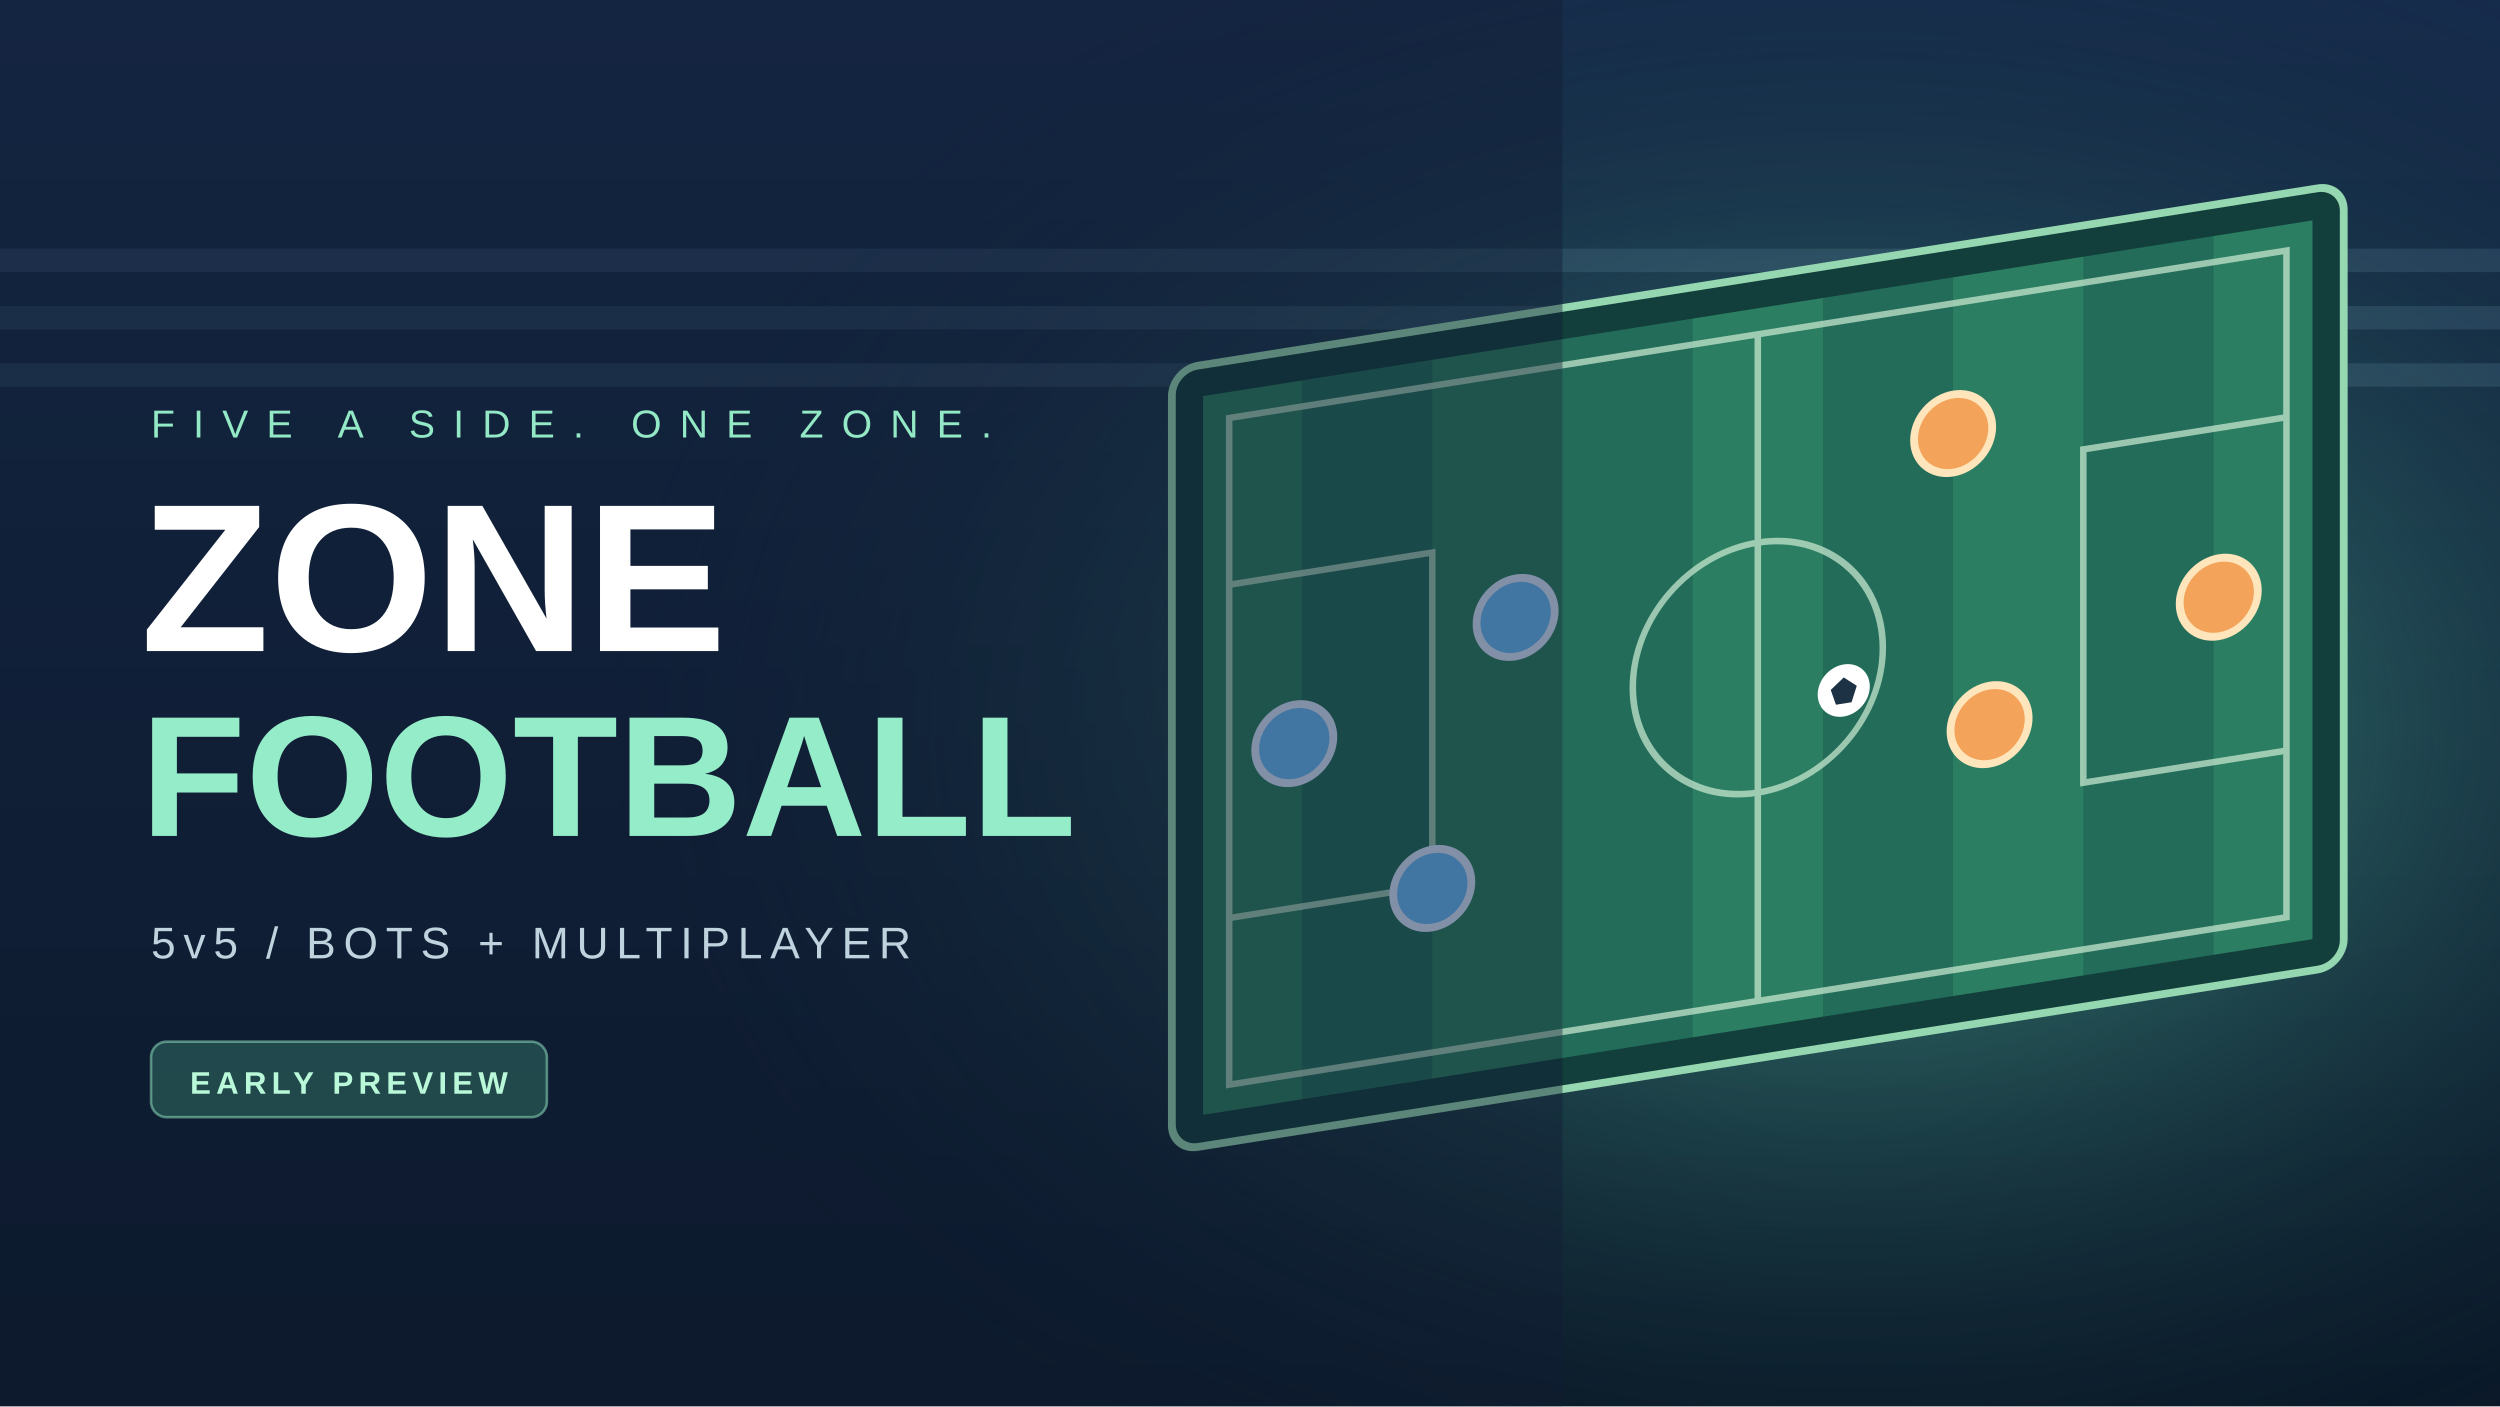
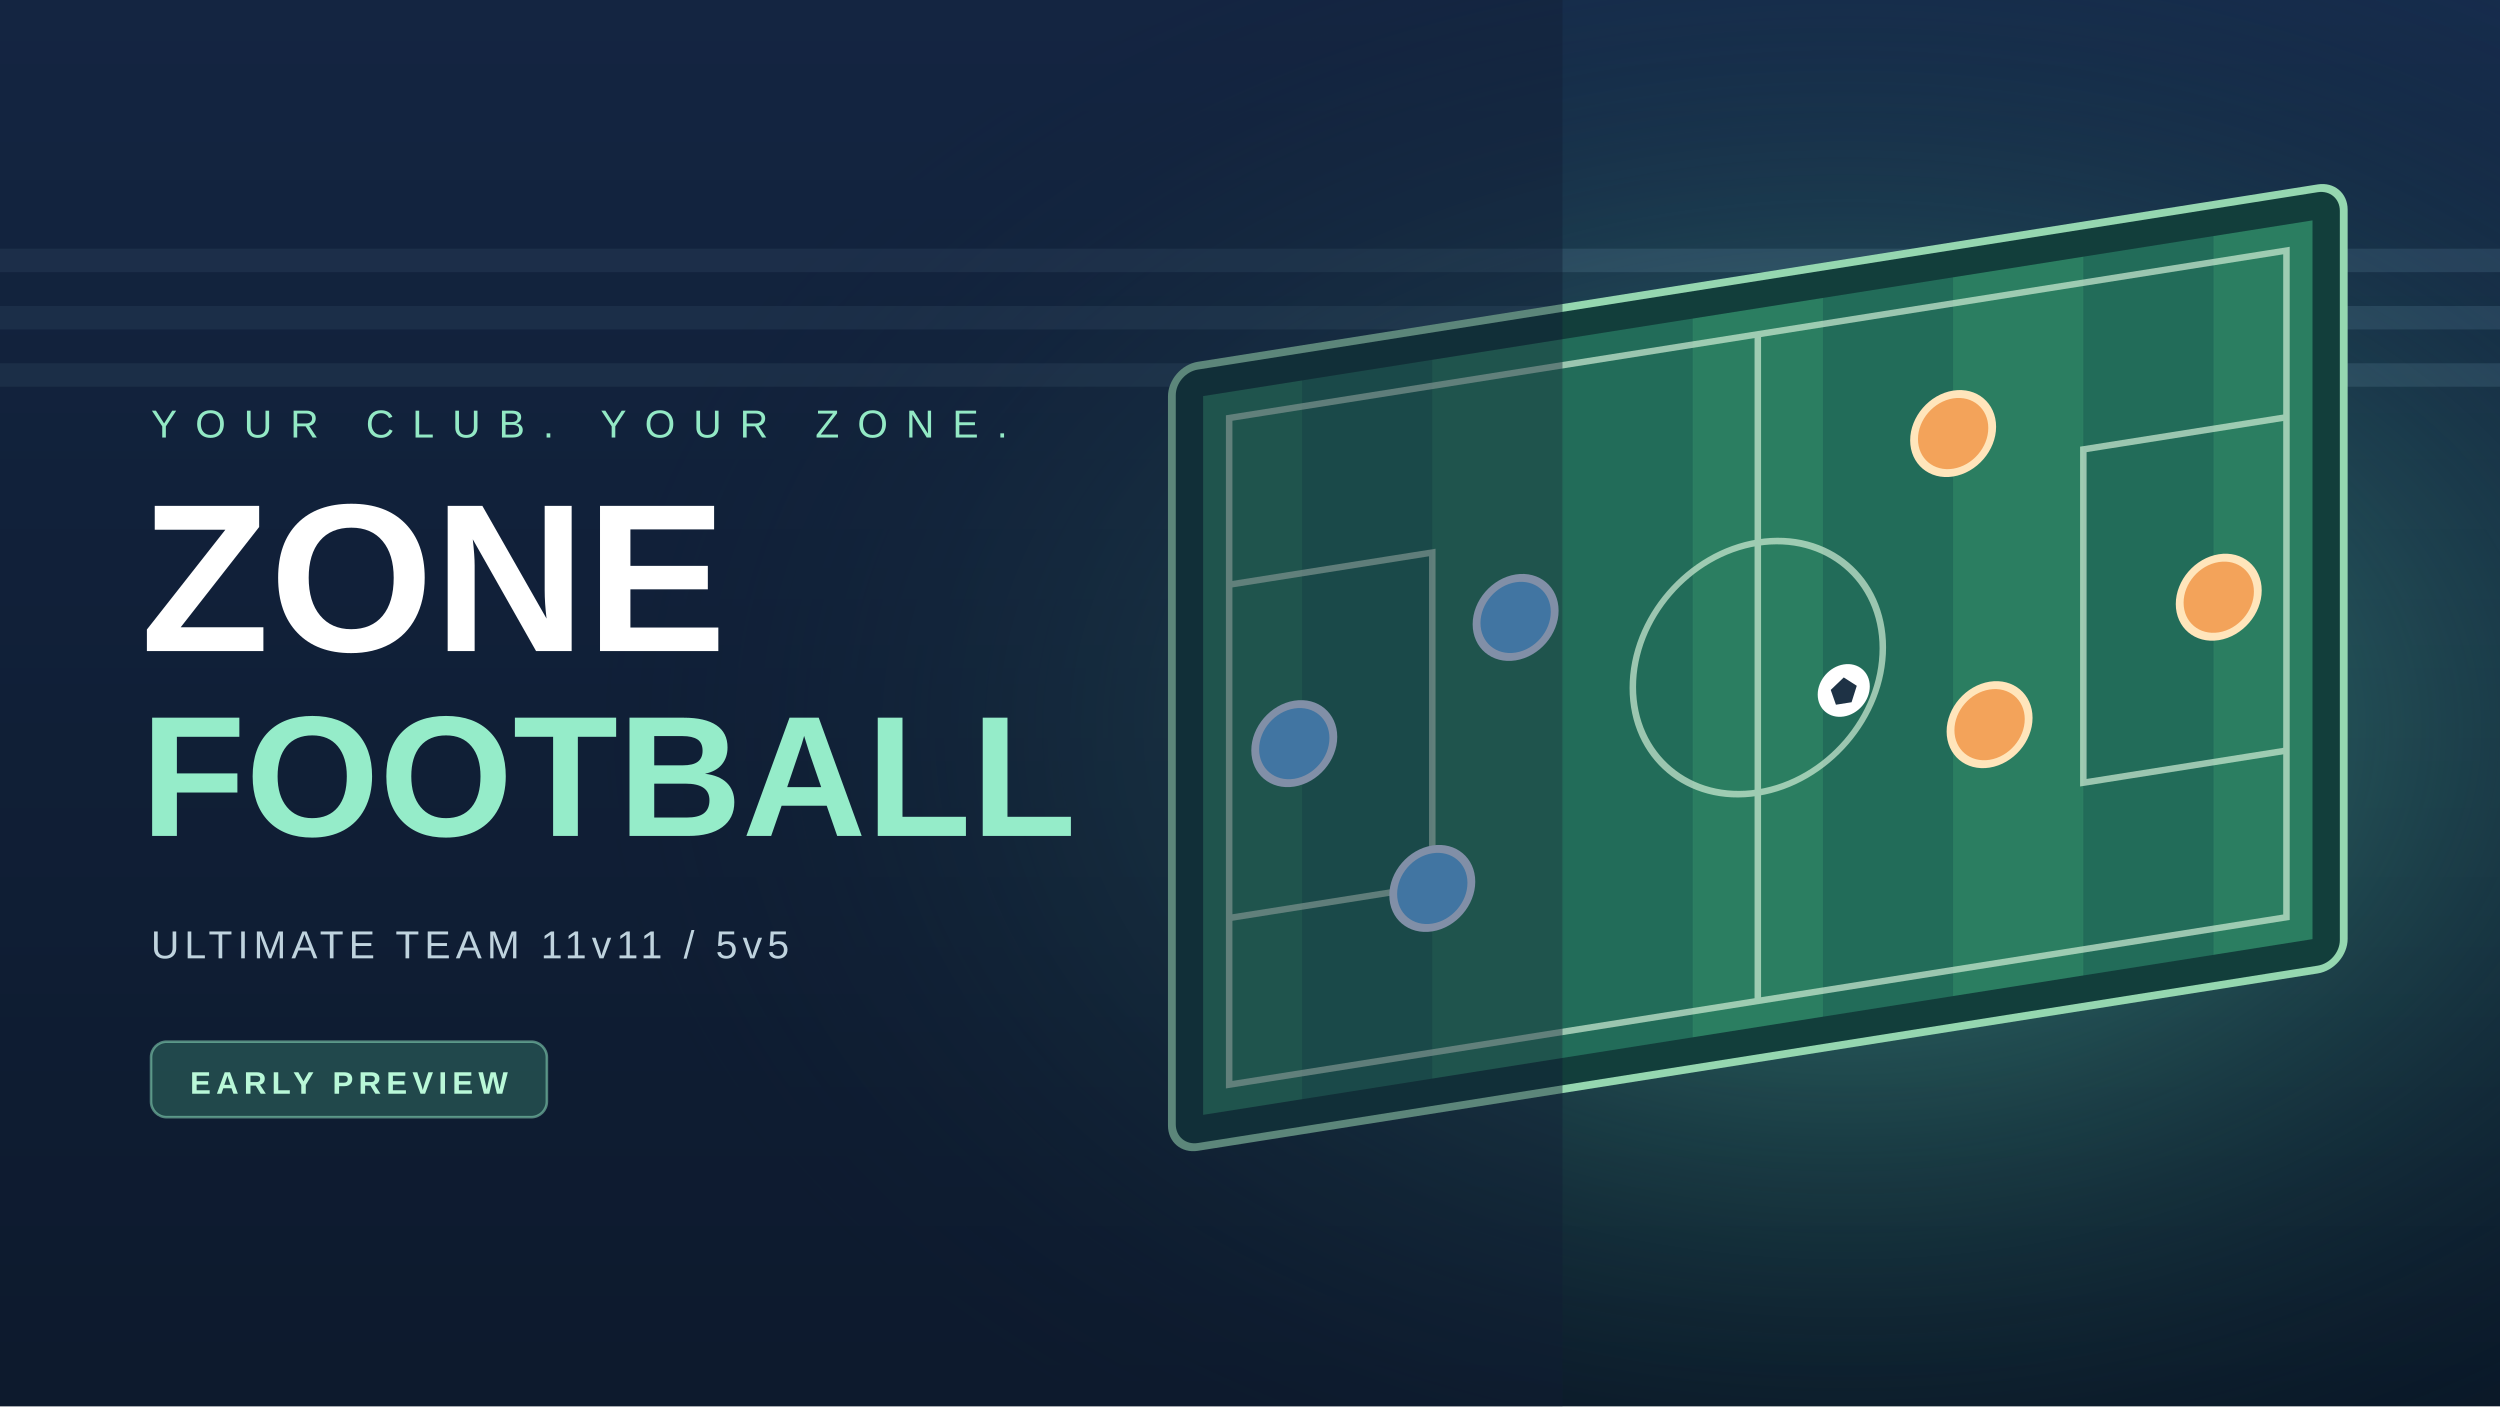
<svg xmlns="http://www.w3.org/2000/svg" width="960" height="540" viewBox="0 0 960 540">
  <defs>
    <linearGradient id="b" x2="0" y2="1">
      <stop stop-color="#162c4c" />
      <stop offset="1" stop-color="#0a1828" />
    </linearGradient>
    <radialGradient id="g">
      <stop stop-color="#66edbd" stop-opacity=".6" />
      <stop offset="1" stop-color="#0a1828" stop-opacity="0" />
    </radialGradient>
    <pattern id="p" width="100" height="100" patternUnits="userSpaceOnUse">
      <rect width="100" height="100" fill="#226c59" />
      <rect width="50" height="100" fill="#2b7e61" />
    </pattern>
  </defs>
  <rect width="960" height="540" fill="url(#b)" />
  <ellipse cx="710" cy="280" rx="490" ry="330" fill="url(#g)" />
  <path d="M0 100h960M0 122h960M0 144h960" stroke="#a4d6f0" stroke-opacity=".12" stroke-width="9" />
  <g transform="translate(450 142) skewY(-9)">
    <rect x="0" y="0" width="450" height="300" rx="10" fill="#123e3b" stroke="#95d7b0" stroke-width="3" />
    <rect x="12" y="12" width="426" height="276" fill="url(#p)" />
    <g stroke="#cfedd4" stroke-width="2.5" fill="none" opacity=".7">
      <rect x="22" y="22" width="406" height="256" />
      <path d="M225 22v256M22 86h78v128H22m406-128h-78v128h78" />
      <circle cx="225" cy="150" r="48" />
    </g>
    <g fill="#66b8f6" stroke="#d6e7ff" stroke-width="3">
      <circle cx="132" cy="116" r="15" />
      <circle cx="100" cy="215" r="15" />
      <circle cx="47" cy="151" r="15" />
    </g>
    <g fill="#f3a35a" stroke="#ffe5bb" stroke-width="3">
      <circle cx="314" cy="186" r="15" />
      <circle cx="300" cy="72" r="15" />
      <circle cx="402" cy="151" r="15" />
    </g>
    <circle cx="258" cy="164" r="10" fill="#fff" />
    <path d="m258 159 5 4-2 6h-6l-2-6Z" fill="#1e3245" />
  </g>
  <rect width="600" height="540" fill="#111c34" opacity=".43" />
-   <text x="58" y="168" fill="#93e9c5" font-family="Arial,sans-serif" font-size="15" letter-spacing="7">FIVE A SIDE. ONE ZONE.</text>
+   <text x="58" y="168" fill="#93e9c5" font-family="Arial,sans-serif" font-size="15" letter-spacing="7">YOUR CLUB. YOUR ZONE.</text>
  <text x="54" y="250" fill="#fff" font-family="Arial,sans-serif" font-weight="900" font-size="81">ZONE</text>
  <text x="54" y="321" fill="#95ecc9" font-family="Arial,sans-serif" font-weight="900" font-size="66">FOOTBALL</text>
-   <text x="58" y="368" fill="#bfd3de" font-family="Arial,sans-serif" font-size="17" letter-spacing="3">5v5  /  BOTS + MULTIPLAYER</text>
+   <text x="58" y="368" fill="#bfd3de" font-family="Arial,sans-serif" font-size="15" letter-spacing="2">ULTIMATE TEAM 11v11 / 5v5</text>
  <rect x="58" y="400" width="152" height="29" rx="6" fill="#4eae8a" fill-opacity=".3" stroke="#96ebc6" stroke-opacity=".5" />
  <text x="134" y="420" fill="#b9f8d8" font-family="Arial,sans-serif" font-size="12" font-weight="700" text-anchor="middle" letter-spacing="2">EARLY PREVIEW</text>
</svg>
